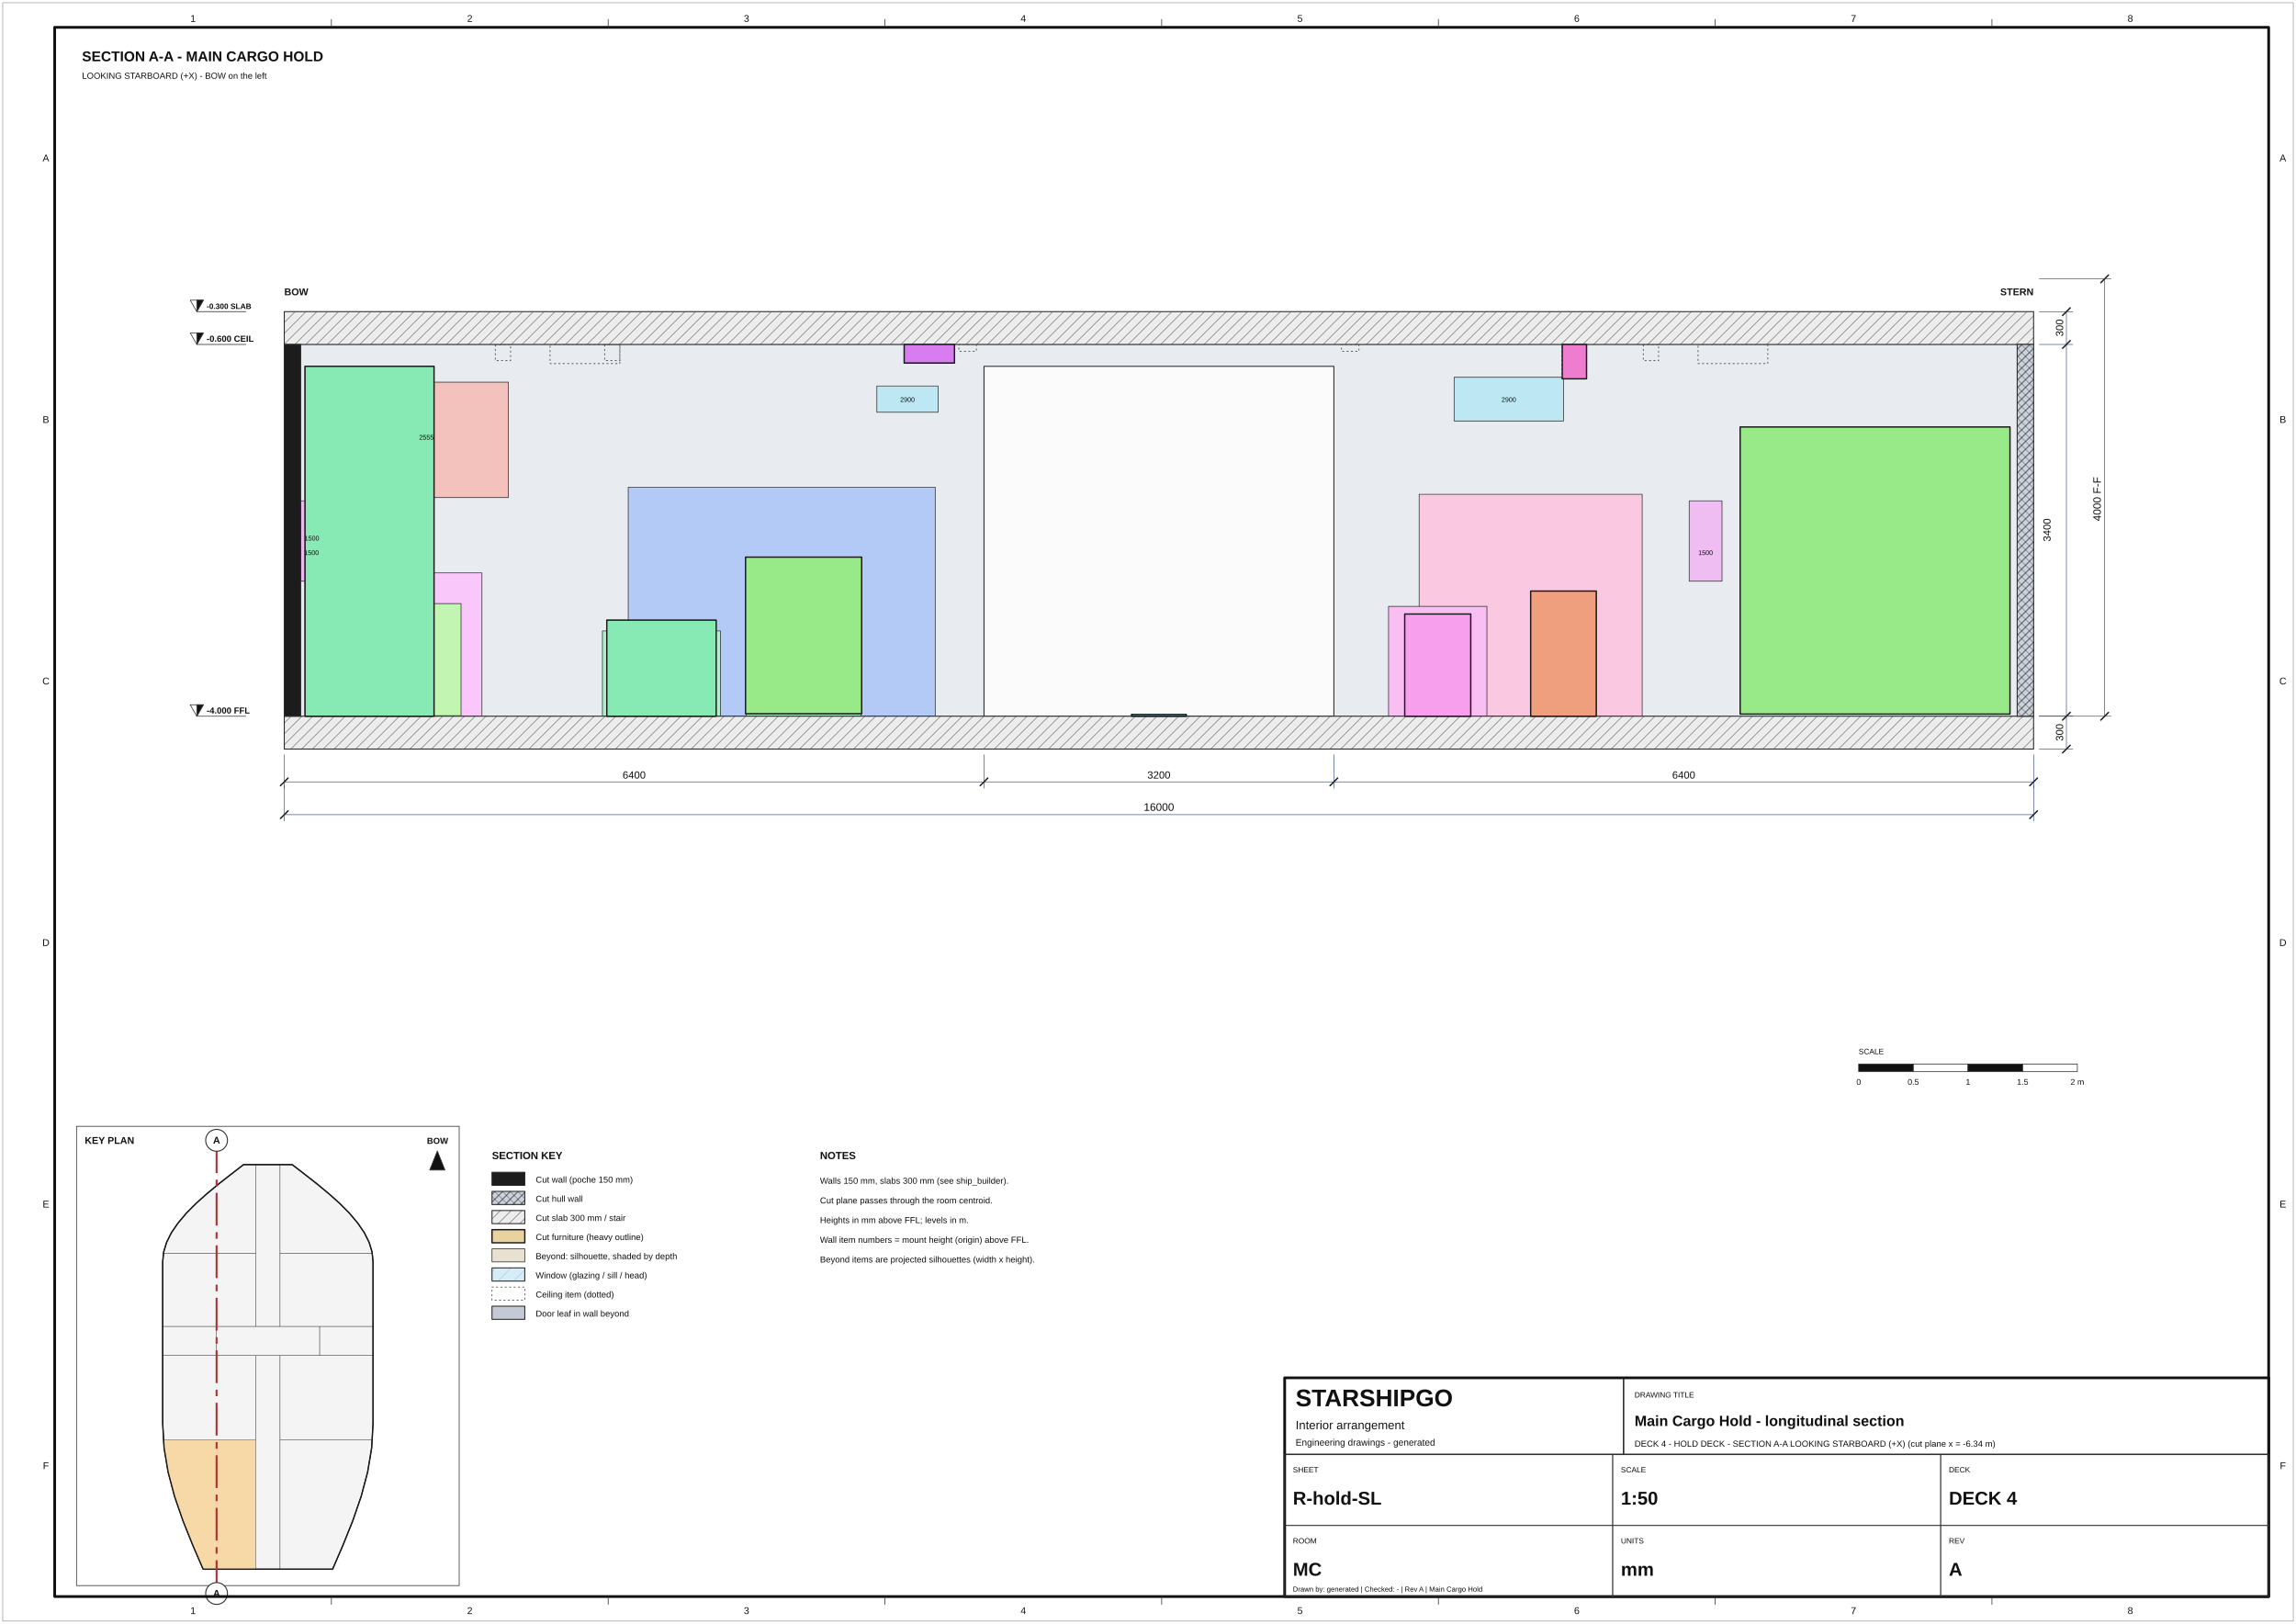
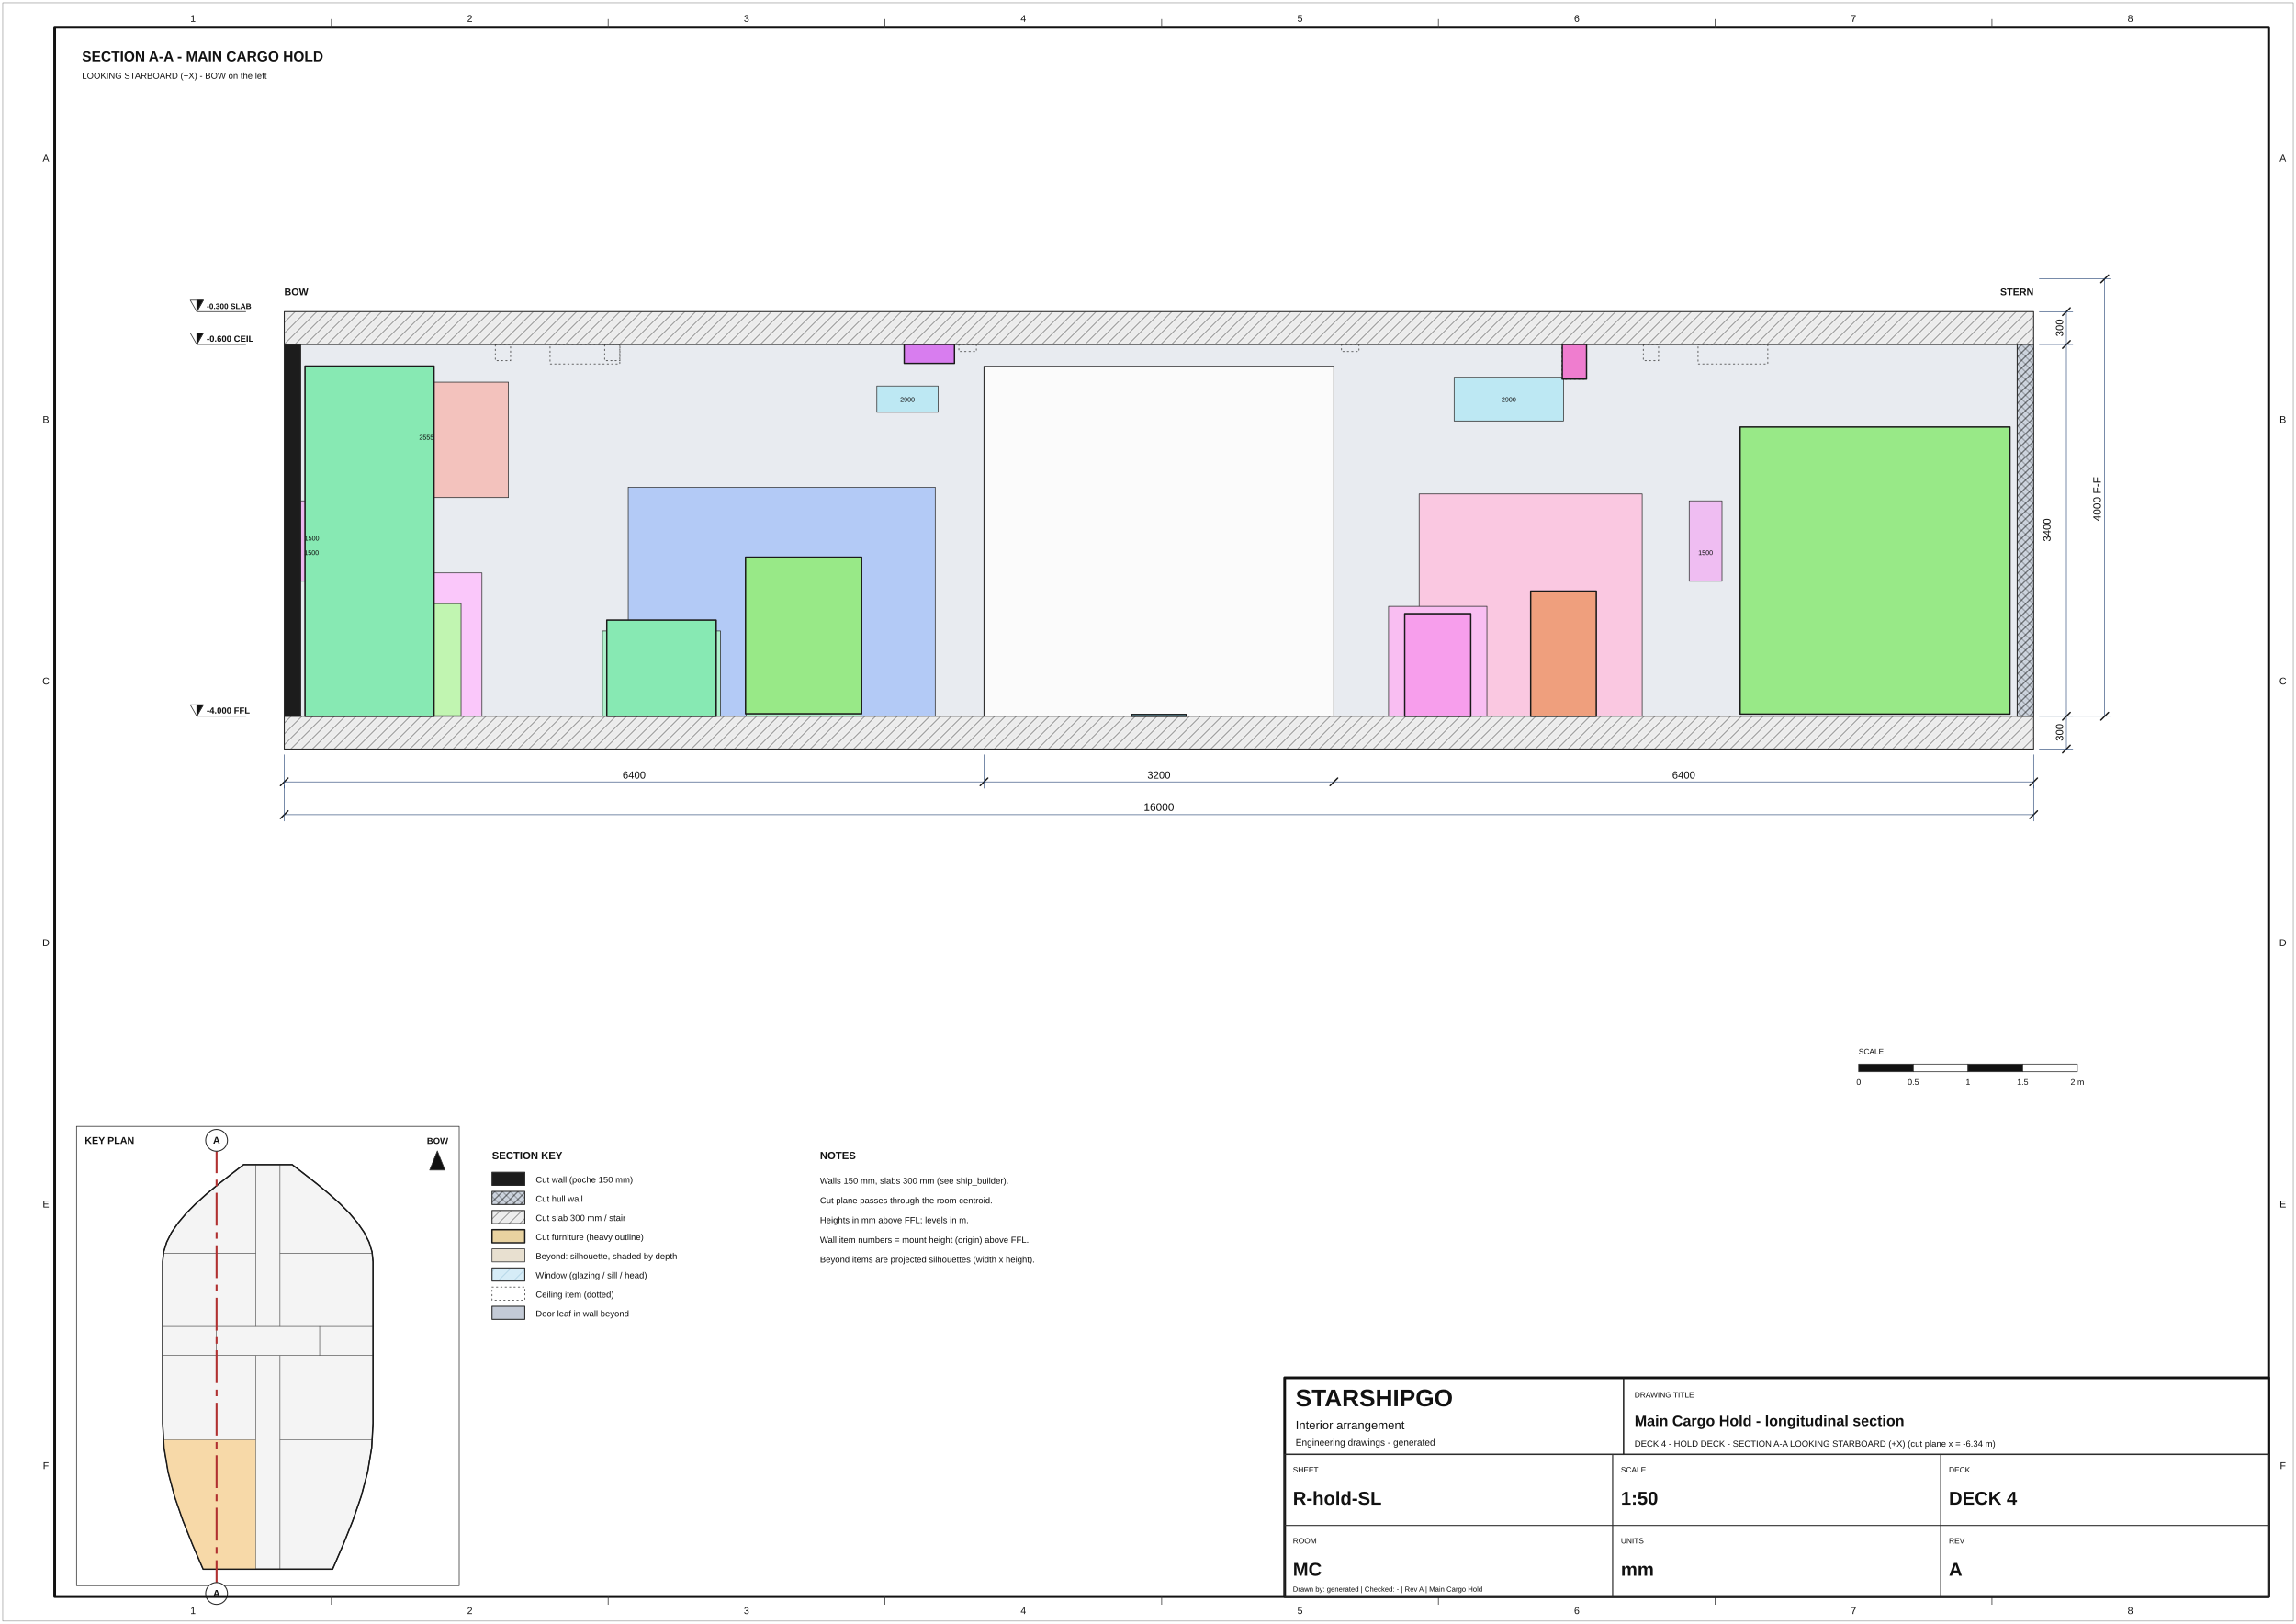
<svg xmlns="http://www.w3.org/2000/svg" width="420mm" height="297mm" viewBox="0 0 420 297">
  <style>
.t{font-family:Arial, Helvetica, 'DejaVu Sans', sans-serif;fill:#111}
.b{font-weight:bold}.i{font-style:italic}
.h{stroke:#111;stroke-width:.5;stroke-linejoin:round;stroke-linecap:round}
.m{stroke:#1a1a1a;stroke-width:.25;stroke-linejoin:round;stroke-linecap:round}
.n{stroke:#2a2a2a;stroke-width:.18;stroke-linejoin:round}
.f{stroke:#333;stroke-width:.13;stroke-linejoin:round}
.x{stroke:#555;stroke-width:.07}
.g{stroke:#9a9a9a;stroke-width:.1}
.gg{stroke:#c4c4c4;stroke-width:.08}
.d{stroke:#1d3c6e;stroke-width:.1}
.dsh{stroke:#222;stroke-width:.18;stroke-dasharray:1.6 .8}
.dot{stroke:#444;stroke-width:.14;stroke-dasharray:.25 .55;stroke-linecap:round}
.hid{stroke:#777;stroke-width:.12;stroke-dasharray:1 .7}
.cl{stroke:#b03030;stroke-width:.12;stroke-dasharray:5 1 1 1}
.cut{stroke:#b03030;stroke-width:.35;stroke-dasharray:6 1.2 1.2 1.2}
.red{stroke:#b03030;stroke-width:.13;stroke-dasharray:1.2 .7}
.none{stroke:none}
.halo{paint-order:stroke;stroke:#fff;stroke-width:.8;stroke-linejoin:round}
</style>
  <defs>
    <pattern id="hSlab" width="1.4" height="1.4" patternUnits="userSpaceOnUse" patternTransform="rotate(45)">
      <rect width="1.4" height="1.4" fill="#ececec" />
      <line x1="0" y1="0" x2="0" y2="1.4" stroke="#222" stroke-width=".13" />
    </pattern>
    <pattern id="hHull" width="1" height="1" patternUnits="userSpaceOnUse" patternTransform="rotate(45)">
      <rect width="1" height="1" fill="#c9d0da" />
      <line x1="0" y1="0" x2="0" y2="1" stroke="#111" stroke-width=".2" />
      <line x1="0" y1="0" x2="1" y2="0" stroke="#111" stroke-width=".1" />
    </pattern>
    <pattern id="hHole" width="1.6" height="1.6" patternUnits="userSpaceOnUse" patternTransform="rotate(-45)">
      <line x1="0" y1="0" x2="0" y2="1.6" stroke="#444" stroke-width=".12" />
    </pattern>
    <pattern id="hZone" width="1.8" height="1.8" patternUnits="userSpaceOnUse" patternTransform="rotate(45)">
      <line x1="0" y1="0" x2="0" y2="1.8" stroke="#d08080" stroke-width=".1" />
    </pattern>
    <pattern id="hPlen" width="1.6" height="1.6" patternUnits="userSpaceOnUse">
      <circle cx=".4" cy=".4" r=".12" fill="#888" />
      <circle cx="1.2" cy="1.2" r=".12" fill="#888" />
    </pattern>
    <pattern id="hGlass" width="2" height="2" patternUnits="userSpaceOnUse" patternTransform="rotate(45)">
      <rect width="2" height="2" fill="#d6ecf7" />
      <line x1="0" y1="0" x2="0" y2="2" stroke="#5a9abb" stroke-width=".08" />
    </pattern>
    <pattern id="hFloor" width="1.2" height="1.2" patternUnits="userSpaceOnUse" patternTransform="rotate(-45)">
      <rect width="1.2" height="1.2" fill="#f2f2f2" />
      <line x1="0" y1="0" x2="0" y2="1.2" stroke="#555" stroke-width=".1" />
    </pattern>
  </defs>
  <rect x="0" y="0" width="420" height="297" fill="#ffffff" />
  <text x="15" y="11.2" font-size="2.6" class="t b">SECTION A-A - MAIN CARGO HOLD</text>
  <text x="15" y="14.4" font-size="1.6" class="t" fill="#555">LOOKING STARBOARD (+X)  -  BOW on the left</text>
  <clipPath id="clipA">
    <rect x="51.7" y="56.7" width="320.6" height="80.6" />
  </clipPath>
  <g clip-path="url(#clipA)">
    <polygon points="52,63 372,63 372,131 52,131" class="x" fill="#e8ebf0" />
    <polygon points="180,67 244,67 244,131 180,131" class="n" fill="#fbfbfb" />
    <polygon points="266,69 286,69 286,77 266,77" class="f" fill="#bde8f3" />
    <polygon points="160.4,70.6 171.6,70.6 171.6,75.4 160.4,75.4" class="f" fill="#bde8f3" />
    <polygon points="63,69.9 93,69.9 93,91 63,91" class="f" fill="#f3c2bd" />
    <polygon points="309,91.6 315,91.6 315,106.3 309,106.3" class="f" fill="#efbdf2" />
-     <polygon points="259.6,90.4 300.4,90.4 300.4,131 259.6,131" class="f" fill="#fac8e1" />
+     <polygon points="259.6,90.34 300.4,90.34 300.4,131 259.6,131" class="f" fill="#fac8e1" />
    <polygon points="67.84,104.78 88.16,104.78 88.16,131 67.84,131" class="f" fill="#fac7fa" />
    <polygon points="55,95.8 59.1,95.8 59.1,106.2 55,106.2" class="f" fill="#efbaf2" />
    <polygon points="114.92,89.1 171.08,89.1 171.08,131 114.92,131" class="f" fill="#b3caf6" />
    <polygon points="71.64,110.4 84.34,110.4 84.34,130.9 71.64,130.9" class="f" fill="#c1f5b1" />
    <polygon points="55,91.6 58.98,91.6 58.98,106.3 55,106.3" class="f" fill="#eeb7f1" />
    <polygon points="110.6,63 113.4,63 113.4,65.96 110.6,65.96" class="dot" fill="none" />
    <polygon points="207,130.68 217,130.68 217,131 207,131" class="f" fill="#b4e4f1" />
-     <polygon points="100.62,62.98 113.38,62.98 113.38,66.5 100.62,66.5" class="dot" fill="none" />
-     <polygon points="310.62,62.98 323.38,62.98 323.38,66.5 310.62,66.5" class="dot" fill="none" />
-     <polygon points="175.4,63 178.6,63 178.6,64.24 175.4,64.24" class="dot" fill="none" />
-     <polygon points="245.4,63 248.6,63 248.6,64.24 245.4,64.24" class="dot" fill="none" />
-     <polygon points="165.4,63 174.6,63 174.6,66.4 165.4,66.4" class="dot" fill="none" />
-     <polygon points="285.78,63 290.22,63 290.22,69.28 285.78,69.28" class="dot" fill="none" />
+     <polygon points="100.62,62.98 113.38,62.98 113.38,66.56 100.62,66.56" class="dot" fill="none" />
+     <polygon points="310.62,62.98 323.38,62.98 323.38,66.56 310.62,66.56" class="dot" fill="none" />
+     <polygon points="175.4,63 178.6,63 178.6,64.3 175.4,64.3" class="dot" fill="none" />
+     <polygon points="245.4,63 248.6,63 248.6,64.3 245.4,64.3" class="dot" fill="none" />
+     <polygon points="165.4,63 174.6,63 174.6,66.46 165.4,66.46" class="dot" fill="none" />
+     <polygon points="285.78,63 290.22,63 290.22,69.34 285.78,69.34" class="dot" fill="none" />
    <polygon points="136.48,103.72 157.52,103.72 157.52,131 136.48,131" class="f" fill="#aff0cc" />
    <polygon points="254,110.9 272,110.9 272,131 254,131" class="f" fill="#f9bef2" />
    <polygon points="110.2,115.4 131.8,115.4 131.8,131 110.2,131" class="f" fill="#aef0cb" />
    <polygon points="90.6,63 93.4,63 93.4,65.96 90.6,65.96" class="dot" fill="none" />
    <polygon points="300.6,63 303.4,63 303.4,65.96 300.6,65.96" class="dot" fill="none" />
-     <polygon points="55.8,67 79.4,67 79.4,131 55.8,131" class="f" fill="#adf0cb" />
+     <polygon points="55.8,66.94 79.4,66.94 79.4,131 55.8,131" class="f" fill="#adf0cb" />
    <polygon points="111,113.42 131,113.42 131,131 111,131" class="f" fill="#adf0cb" />
    <polygon points="136.38,101.9 157.62,101.9 157.62,130.54 136.38,130.54" class="f" fill="#b8f0ad" />
-     <polygon points="256.96,112.3 269.04,112.3 269.04,131 256.96,131" class="f" fill="#f9bcf2" />
+     <polygon points="256.96,112.24 269.04,112.24 269.04,131 256.96,131" class="f" fill="#f9bcf2" />
    <polygon points="280,108.1 292,108.1 292,131 280,131" class="f" fill="#f4bda6" />
    <polygon points="318.32,78.1 367.68,78.1 367.68,130.6 318.32,130.6" class="f" fill="#b8f0ad" />
    <polygon points="207,130.68 217,130.68 217,131 207,131" class="f" fill="#ade2f0" />
-     <polygon points="165.4,63 174.6,63 174.6,66.4 165.4,66.4" class="dot" fill="none" />
-     <polygon points="285.78,63 290.22,63 290.22,69.28 285.78,69.28" class="dot" fill="none" />
+     <polygon points="165.4,63 174.6,63 174.6,66.46 165.4,66.46" class="dot" fill="none" />
+     <polygon points="285.78,63 290.22,63 290.22,69.34 285.78,69.34" class="dot" fill="none" />
    <polygon points="52,131 372,131 372,137 52,137" class="n" fill="url(#hSlab)" />
    <polygon points="52,57 372,57 372,63 52,63" class="n" fill="url(#hSlab)" />
    <polygon points="52,63 55,63 55,131 52,131" class="n" fill="#1c1c1c" />
    <polygon points="369,63 372,63 372,131 369,131" class="n" fill="url(#hHull)" />
-     <polygon points="55.8,67 79.4,67 79.4,131 55.8,131" class="m" fill="#87e9b3" />
+     <polygon points="55.8,66.94 79.4,66.94 79.4,131 55.8,131" class="m" fill="#87e9b3" />
    <polygon points="111,113.42 131,113.42 131,131 111,131" class="m" fill="#87e9b3" />
-     <polygon points="256.96,112.3 269.04,112.3 269.04,131 256.96,131" class="m" fill="#f79eec" />
+     <polygon points="256.96,112.24 269.04,112.24 269.04,131 256.96,131" class="m" fill="#f79eec" />
    <polygon points="280,108.1 292,108.1 292,131 280,131" class="m" fill="#ef9f7d" />
    <polygon points="207,130.68 217,130.68 217,131 207,131" class="m" fill="#87d5e9" />
    <polygon points="318.32,78.1 367.68,78.1 367.68,130.6 318.32,130.6" class="m" fill="#98e987" />
    <polygon points="136.38,101.9 157.62,101.9 157.62,130.54 136.38,130.54" class="m" fill="#98e987" />
-     <polygon points="285.78,63 290.22,63 290.22,69.28 285.78,69.28" class="m" fill="#ef7dcf" />
-     <polygon points="165.4,63 174.6,63 174.6,66.4 165.4,66.4" class="m" fill="#d87def" />
+     <polygon points="285.78,63 290.22,63 290.22,69.34 285.78,69.34" class="m" fill="#ef7dcf" />
+     <polygon points="165.4,63 174.6,63 174.6,66.46 165.4,66.46" class="m" fill="#d87def" />
  </g>
  <text x="78" y="80.4" font-size="1.2" class="t" text-anchor="middle" fill="#444">2555</text>
  <text x="276" y="73.5" font-size="1.2" class="t" text-anchor="middle" fill="#444">2900</text>
  <text x="312" y="101.5" font-size="1.2" class="t" text-anchor="middle" fill="#444">1500</text>
  <text x="56.99" y="101.5" font-size="1.2" class="t" text-anchor="middle" fill="#444">1500</text>
  <text x="166" y="73.5" font-size="1.2" class="t" text-anchor="middle" fill="#444">2900</text>
  <text x="57.05" y="98.86" font-size="1.2" class="t" text-anchor="middle" fill="#444">1500</text>
  <text x="52" y="54" font-size="1.8" class="t b">BOW</text>
  <text x="372" y="54" font-size="1.8" class="t b" text-anchor="end">STERN</text>
  <line x1="378" y1="137" x2="378" y2="57" class="d" />
  <line x1="377.3" y1="137.7" x2="378.7" y2="136.3" class="m" />
  <line x1="373" y1="137" x2="379.2" y2="137" class="d" />
  <line x1="377.3" y1="131.7" x2="378.7" y2="130.3" class="m" />
  <line x1="373" y1="131" x2="379.2" y2="131" class="d" />
  <line x1="377.3" y1="63.7" x2="378.7" y2="62.3" class="m" />
  <line x1="373" y1="63" x2="379.2" y2="63" class="d" />
  <line x1="377.3" y1="57.7" x2="378.7" y2="56.3" class="m" />
  <line x1="373" y1="57" x2="379.2" y2="57" class="d" />
  <text x="377.4" y="135.54" font-size="1.9" class="t" transform="rotate(-90 377.4 135.54)">300</text>
  <text x="375.1" y="99.05" font-size="1.9" class="t" transform="rotate(-90 375.1 99.05)">3400</text>
  <text x="377.4" y="61.54" font-size="1.9" class="t" transform="rotate(-90 377.4 61.54)">300</text>
  <line x1="385" y1="51" x2="385" y2="131" class="d" />
  <line x1="384.3" y1="51.7" x2="385.7" y2="50.3" class="m" />
  <line x1="384.3" y1="131.7" x2="385.7" y2="130.3" class="m" />
  <line x1="373" y1="51" x2="386.2" y2="51" class="d" />
  <line x1="373" y1="131" x2="386.2" y2="131" class="d" />
  <text x="384.3" y="95.32" font-size="2" class="t" transform="rotate(-90 384.3 95.32)">4000 F-F</text>
  <line x1="36" y1="131" x2="45" y2="131" class="f" />
  <polygon points="36,131 34.8,128.9 37.2,128.9" class="f" fill="#fff" />
  <polygon points="36,131 37.2,128.9 36,128.9" class="f" fill="#111" />
  <text x="37.8" y="130.5" font-size="1.6" class="t b">-4.000 FFL</text>
  <line x1="36" y1="63" x2="45" y2="63" class="f" />
  <polygon points="36,63 34.8,60.9 37.2,60.9" class="f" fill="#fff" />
  <polygon points="36,63 37.2,60.9 36,60.9" class="f" fill="#111" />
  <text x="37.8" y="62.5" font-size="1.6" class="t b">-0.600 CEIL</text>
  <line x1="36" y1="57" x2="45" y2="57" class="f" />
  <polygon points="36,57 34.8,54.9 37.2,54.9" class="f" fill="#fff" />
  <polygon points="36,57 37.2,54.9 36,54.9" class="f" fill="#111" />
  <text x="37.8" y="56.5" font-size="1.4" class="t b">-0.300 SLAB</text>
  <line x1="52" y1="143" x2="372" y2="143" class="d" />
  <line x1="51.3" y1="143.7" x2="52.7" y2="142.3" class="m" />
  <line x1="52" y1="138" x2="52" y2="144.2" class="d" />
  <line x1="179.3" y1="143.7" x2="180.7" y2="142.3" class="m" />
  <line x1="180" y1="138" x2="180" y2="144.2" class="d" />
  <line x1="243.3" y1="143.7" x2="244.7" y2="142.3" class="m" />
  <line x1="244" y1="138" x2="244" y2="144.2" class="d" />
  <line x1="371.3" y1="143.7" x2="372.7" y2="142.3" class="m" />
  <line x1="372" y1="138" x2="372" y2="144.2" class="d" />
  <text x="116" y="142.4" font-size="1.9" class="t" text-anchor="middle">6400</text>
  <text x="212" y="142.4" font-size="1.9" class="t" text-anchor="middle">3200</text>
  <text x="308" y="142.4" font-size="1.9" class="t" text-anchor="middle">6400</text>
  <line x1="52" y1="149" x2="372" y2="149" class="d" />
  <line x1="51.3" y1="149.7" x2="52.7" y2="148.3" class="m" />
  <line x1="371.3" y1="149.7" x2="372.7" y2="148.3" class="m" />
  <line x1="52" y1="143.6" x2="52" y2="150.2" class="d" />
  <line x1="372" y1="143.6" x2="372" y2="150.2" class="d" />
  <text x="212" y="148.3" font-size="2" class="t" text-anchor="middle">16000</text>
  <text x="340" y="192.8" font-size="1.4" class="t" fill="#666">SCALE</text>
  <rect x="340" y="194.6" width="10" height="1.4" class="f" fill="#111" />
  <rect x="350" y="194.6" width="10" height="1.4" class="f" fill="#fff" />
  <rect x="360" y="194.6" width="10" height="1.4" class="f" fill="#111" />
  <rect x="370" y="194.6" width="10" height="1.4" class="f" fill="#fff" />
  <text x="340" y="198.4" font-size="1.5" class="t" text-anchor="middle">0</text>
  <text x="350" y="198.4" font-size="1.5" class="t" text-anchor="middle">0.5</text>
  <text x="360" y="198.4" font-size="1.5" class="t" text-anchor="middle">1</text>
  <text x="370" y="198.4" font-size="1.5" class="t" text-anchor="middle">1.5</text>
  <text x="380" y="198.4" font-size="1.5" class="t" text-anchor="middle">2 m</text>
  <rect x="14" y="206" width="70" height="84" class="f" fill="none" />
  <text x="15.5" y="209.2" font-size="1.8" class="t b">KEY PLAN</text>
  <polygon points="53.44,213 55.75,214.78 58.01,216.55 60.16,218.33 62.14,220.1 63.91,221.88 65.41,223.66 66.63,225.43 67.52,227.21 68.06,228.98 68.24,230.76 68.24,260.36 67.99,264.8 67.25,269.24 66.07,273.68 64.54,278.12 62.76,282.56 60.84,287 37.16,287 35.24,282.56 33.46,278.12 31.93,273.68 30.75,269.24 30.01,264.8 29.76,260.36 29.76,230.76 29.94,228.98 30.48,227.21 31.37,225.43 32.59,223.66 34.09,221.88 35.86,220.1 37.84,218.33 39.99,216.55 42.25,214.78 44.56,213" class="n" fill="#f4f4f4" />
  <polygon points="46.78,213 51.22,213 51.22,242.6 46.78,242.6" class="x" fill="none" />
  <polygon points="46.78,247.93 51.22,247.93 51.22,287 46.78,287" class="x" fill="none" />
  <polygon points="39.53,242.6 58.47,242.6 58.47,247.93 39.53,247.93" class="x" fill="none" />
  <polygon points="29.76,242.6 39.53,242.6 39.53,247.93 29.76,247.93" class="x" fill="none" />
  <polygon points="58.47,242.6 68.24,242.6 68.24,247.93 58.47,247.93" class="x" fill="none" />
  <polygon points="29.94,228.98 30.48,227.21 31.37,225.43 32.59,223.66 34.09,221.88 35.86,220.1 37.84,218.33 39.99,216.55 42.25,214.78 44.56,213 46.78,213 46.78,229.28 29.91,229.28" class="x" fill="none" />
  <polygon points="29.76,230.76 29.91,229.28 46.78,229.28 46.78,242.6 29.76,242.6" class="x" fill="none" />
  <polygon points="51.22,213 53.44,213 55.75,214.78 58.01,216.55 60.16,218.33 62.14,220.1 63.91,221.88 65.41,223.66 66.63,225.43 67.52,227.21 68.06,228.98 68.09,229.28 51.22,229.28" class="x" fill="none" />
  <polygon points="51.22,229.28 68.09,229.28 68.24,230.76 68.24,242.6 51.22,242.6" class="x" fill="none" />
  <polygon points="29.76,260.36 29.76,247.93 46.78,247.93 46.78,263.32 29.93,263.32" class="x" fill="none" />
  <polygon points="51.22,247.93 68.24,247.93 68.24,260.36 68.07,263.32 51.22,263.32" class="x" fill="none" />
  <polygon points="35.24,282.56 33.46,278.12 31.93,273.68 30.75,269.24 30.01,264.8 29.93,263.32 46.78,263.32 46.78,287 37.16,287" class="x" fill="#f7d9a8" />
  <polygon points="51.22,263.32 68.07,263.32 67.99,264.8 67.25,269.24 66.07,273.68 64.54,278.12 62.76,282.56 60.84,287 51.22,287" class="x" fill="none" />
  <polygon points="53.44,213 55.75,214.78 58.01,216.55 60.16,218.33 62.14,220.1 63.91,221.88 65.41,223.66 66.63,225.43 67.52,227.21 68.06,228.98 68.24,230.76 68.24,260.36 67.99,264.8 67.25,269.24 66.07,273.68 64.54,278.12 62.76,282.56 60.84,287 37.16,287 35.24,282.56 33.46,278.12 31.93,273.68 30.75,269.24 30.01,264.8 29.76,260.36 29.76,230.76 29.94,228.98 30.48,227.21 31.37,225.43 32.59,223.66 34.09,221.88 35.86,220.1 37.84,218.33 39.99,216.55 42.25,214.78 44.56,213" class="m" fill="none" />
  <line x1="39.62" y1="208.56" x2="39.62" y2="291.44" class="cut" />
  <circle cx="39.62" cy="208.56" r="2" class="n" fill="#fff" />
  <text x="39.62" y="209.16" font-size="1.8" class="t b" text-anchor="middle">A</text>
  <circle cx="39.62" cy="291.44" r="2" class="n" fill="#fff" />
  <text x="39.62" y="292.04" font-size="1.8" class="t b" text-anchor="middle">A</text>
  <text x="82" y="209.2" font-size="1.6" class="t b" text-anchor="end">BOW</text>
  <polygon points="80,210.5 81.4,214 78.6,214" class="f" fill="#111" />
  <text x="90" y="212" font-size="1.9" class="t b">SECTION KEY</text>
  <rect x="90" y="214.4" width="6" height="2.4" class="n" fill="#1c1c1c" />
  <text x="98" y="216.3" font-size="1.6" class="t">Cut wall (poche 150 mm)</text>
  <rect x="90" y="217.9" width="6" height="2.4" class="n" fill="url(#hHull)" />
  <text x="98" y="219.8" font-size="1.6" class="t">Cut hull wall</text>
  <rect x="90" y="221.4" width="6" height="2.4" class="n" fill="url(#hSlab)" />
  <text x="98" y="223.3" font-size="1.6" class="t">Cut slab 300 mm / stair</text>
  <rect x="90" y="224.9" width="6" height="2.4" class="m" fill="#e8d2a0" />
  <text x="98" y="226.8" font-size="1.6" class="t">Cut furniture (heavy outline)</text>
  <rect x="90" y="228.4" width="6" height="2.4" class="f" fill="#e8e0d0" />
  <text x="98" y="230.3" font-size="1.6" class="t">Beyond: silhouette, shaded by depth</text>
  <rect x="90" y="231.9" width="6" height="2.4" class="n" fill="url(#hGlass)" />
  <text x="98" y="233.8" font-size="1.6" class="t">Window (glazing / sill / head)</text>
  <rect x="90" y="235.4" width="6" height="2.4" class="dot" fill="none" />
  <text x="98" y="237.3" font-size="1.6" class="t">Ceiling item (dotted)</text>
  <rect x="90" y="238.9" width="6" height="2.4" class="n" fill="#c3cad6" />
  <text x="98" y="240.8" font-size="1.6" class="t">Door leaf in wall beyond</text>
  <text x="150" y="212" font-size="1.9" class="t b">NOTES</text>
  <text x="150" y="216.5" font-size="1.6" class="t">Walls 150 mm, slabs 300 mm (see ship_builder).</text>
  <text x="150" y="220.1" font-size="1.6" class="t">Cut plane passes through the room centroid.</text>
  <text x="150" y="223.7" font-size="1.6" class="t">Heights in mm above FFL; levels in m.</text>
  <text x="150" y="227.3" font-size="1.6" class="t">Wall item numbers = mount height (origin) above FFL.</text>
  <text x="150" y="230.9" font-size="1.6" class="t">Beyond items are projected silhouettes (width x height).</text>
  <rect x="0.5" y="0.5" width="419" height="296" class="x" fill="none" />
  <rect x="10" y="5" width="405" height="287" class="h" fill="none" />
  <text x="35.31" y="4" font-size="1.8" class="t" text-anchor="middle">1</text>
  <text x="35.31" y="295.2" font-size="1.8" class="t" text-anchor="middle">1</text>
  <text x="85.94" y="4" font-size="1.8" class="t" text-anchor="middle">2</text>
  <text x="85.94" y="295.2" font-size="1.8" class="t" text-anchor="middle">2</text>
  <line x1="60.62" y1="3.5" x2="60.62" y2="5" class="f" />
  <line x1="60.62" y1="292" x2="60.62" y2="293.5" class="f" />
  <text x="136.56" y="4" font-size="1.8" class="t" text-anchor="middle">3</text>
  <text x="136.56" y="295.2" font-size="1.8" class="t" text-anchor="middle">3</text>
  <line x1="111.25" y1="3.5" x2="111.25" y2="5" class="f" />
  <line x1="111.25" y1="292" x2="111.25" y2="293.5" class="f" />
  <text x="187.19" y="4" font-size="1.8" class="t" text-anchor="middle">4</text>
  <text x="187.19" y="295.2" font-size="1.8" class="t" text-anchor="middle">4</text>
  <line x1="161.88" y1="3.5" x2="161.88" y2="5" class="f" />
  <line x1="161.88" y1="292" x2="161.88" y2="293.5" class="f" />
  <text x="237.81" y="4" font-size="1.8" class="t" text-anchor="middle">5</text>
  <text x="237.81" y="295.2" font-size="1.8" class="t" text-anchor="middle">5</text>
  <line x1="212.5" y1="3.5" x2="212.5" y2="5" class="f" />
  <line x1="212.5" y1="292" x2="212.5" y2="293.5" class="f" />
  <text x="288.44" y="4" font-size="1.8" class="t" text-anchor="middle">6</text>
  <text x="288.44" y="295.2" font-size="1.8" class="t" text-anchor="middle">6</text>
  <line x1="263.12" y1="3.5" x2="263.12" y2="5" class="f" />
  <line x1="263.12" y1="292" x2="263.12" y2="293.5" class="f" />
  <text x="339.06" y="4" font-size="1.8" class="t" text-anchor="middle">7</text>
  <text x="339.06" y="295.2" font-size="1.8" class="t" text-anchor="middle">7</text>
  <line x1="313.75" y1="3.5" x2="313.75" y2="5" class="f" />
  <line x1="313.75" y1="292" x2="313.75" y2="293.5" class="f" />
  <text x="389.69" y="4" font-size="1.8" class="t" text-anchor="middle">8</text>
  <text x="389.69" y="295.2" font-size="1.8" class="t" text-anchor="middle">8</text>
  <line x1="364.38" y1="3.5" x2="364.38" y2="5" class="f" />
  <line x1="364.38" y1="292" x2="364.38" y2="293.5" class="f" />
  <text x="8.4" y="29.52" font-size="1.8" class="t" text-anchor="middle">A</text>
  <text x="417.6" y="29.52" font-size="1.8" class="t" text-anchor="middle">A</text>
  <text x="8.4" y="77.35" font-size="1.8" class="t" text-anchor="middle">B</text>
  <text x="417.6" y="77.35" font-size="1.8" class="t" text-anchor="middle">B</text>
  <text x="8.4" y="125.18" font-size="1.8" class="t" text-anchor="middle">C</text>
  <text x="417.6" y="125.18" font-size="1.8" class="t" text-anchor="middle">C</text>
  <text x="8.4" y="173.02" font-size="1.8" class="t" text-anchor="middle">D</text>
  <text x="417.6" y="173.02" font-size="1.8" class="t" text-anchor="middle">D</text>
  <text x="8.4" y="220.85" font-size="1.8" class="t" text-anchor="middle">E</text>
  <text x="417.6" y="220.85" font-size="1.8" class="t" text-anchor="middle">E</text>
  <text x="8.4" y="268.68" font-size="1.8" class="t" text-anchor="middle">F</text>
  <text x="417.6" y="268.68" font-size="1.8" class="t" text-anchor="middle">F</text>
  <rect x="235" y="252" width="180" height="40" class="h" fill="#ffffff" />
  <line x1="235" y1="266" x2="415" y2="266" class="m" />
  <line x1="297" y1="252" x2="297" y2="266" class="m" />
  <text x="237" y="257.2" font-size="4.4" class="t b">STARSHIPGO</text>
  <text x="237" y="261.4" font-size="2.2" class="t">Interior arrangement</text>
  <text x="237" y="264.4" font-size="1.7" class="t" fill="#444">Engineering drawings - generated</text>
  <text x="299" y="255.6" font-size="1.4" class="t" fill="#666">DRAWING TITLE</text>
  <text x="299" y="260.8" font-size="2.7" class="t b">Main Cargo Hold - longitudinal section</text>
  <text x="299" y="264.6" font-size="1.6" class="t">DECK 4 - HOLD DECK  -  SECTION A-A LOOKING STARBOARD (+X)  (cut plane x = -6.34 m)</text>
  <rect x="235" y="266" width="60" height="13" class="f" fill="none" />
  <text x="236.5" y="269.3" font-size="1.4" class="t" fill="#666">SHEET</text>
  <text x="236.5" y="275.2" font-size="3.4" class="t b">R-hold-SL</text>
  <rect x="295" y="266" width="60" height="13" class="f" fill="none" />
  <text x="296.5" y="269.3" font-size="1.4" class="t" fill="#666">SCALE</text>
  <text x="296.5" y="275.2" font-size="3.4" class="t b">1:50</text>
  <rect x="355" y="266" width="60" height="13" class="f" fill="none" />
  <text x="356.5" y="269.3" font-size="1.4" class="t" fill="#666">DECK</text>
  <text x="356.5" y="275.2" font-size="3.4" class="t b">DECK 4</text>
  <rect x="235" y="279" width="60" height="13" class="f" fill="none" />
  <text x="236.5" y="282.3" font-size="1.4" class="t" fill="#666">ROOM</text>
  <text x="236.5" y="288.2" font-size="3.4" class="t b">MC</text>
  <rect x="295" y="279" width="60" height="13" class="f" fill="none" />
  <text x="296.5" y="282.3" font-size="1.4" class="t" fill="#666">UNITS</text>
  <text x="296.5" y="288.2" font-size="3.4" class="t b">mm</text>
  <rect x="355" y="279" width="60" height="13" class="f" fill="none" />
  <text x="356.5" y="282.3" font-size="1.4" class="t" fill="#666">REV</text>
  <text x="356.5" y="288.2" font-size="3.4" class="t b">A</text>
  <text x="236.5" y="291.1" font-size="1.3" class="t" fill="#555">Drawn by: generated   |   Checked: -   |   Rev A   |   Main Cargo Hold</text>
</svg>
